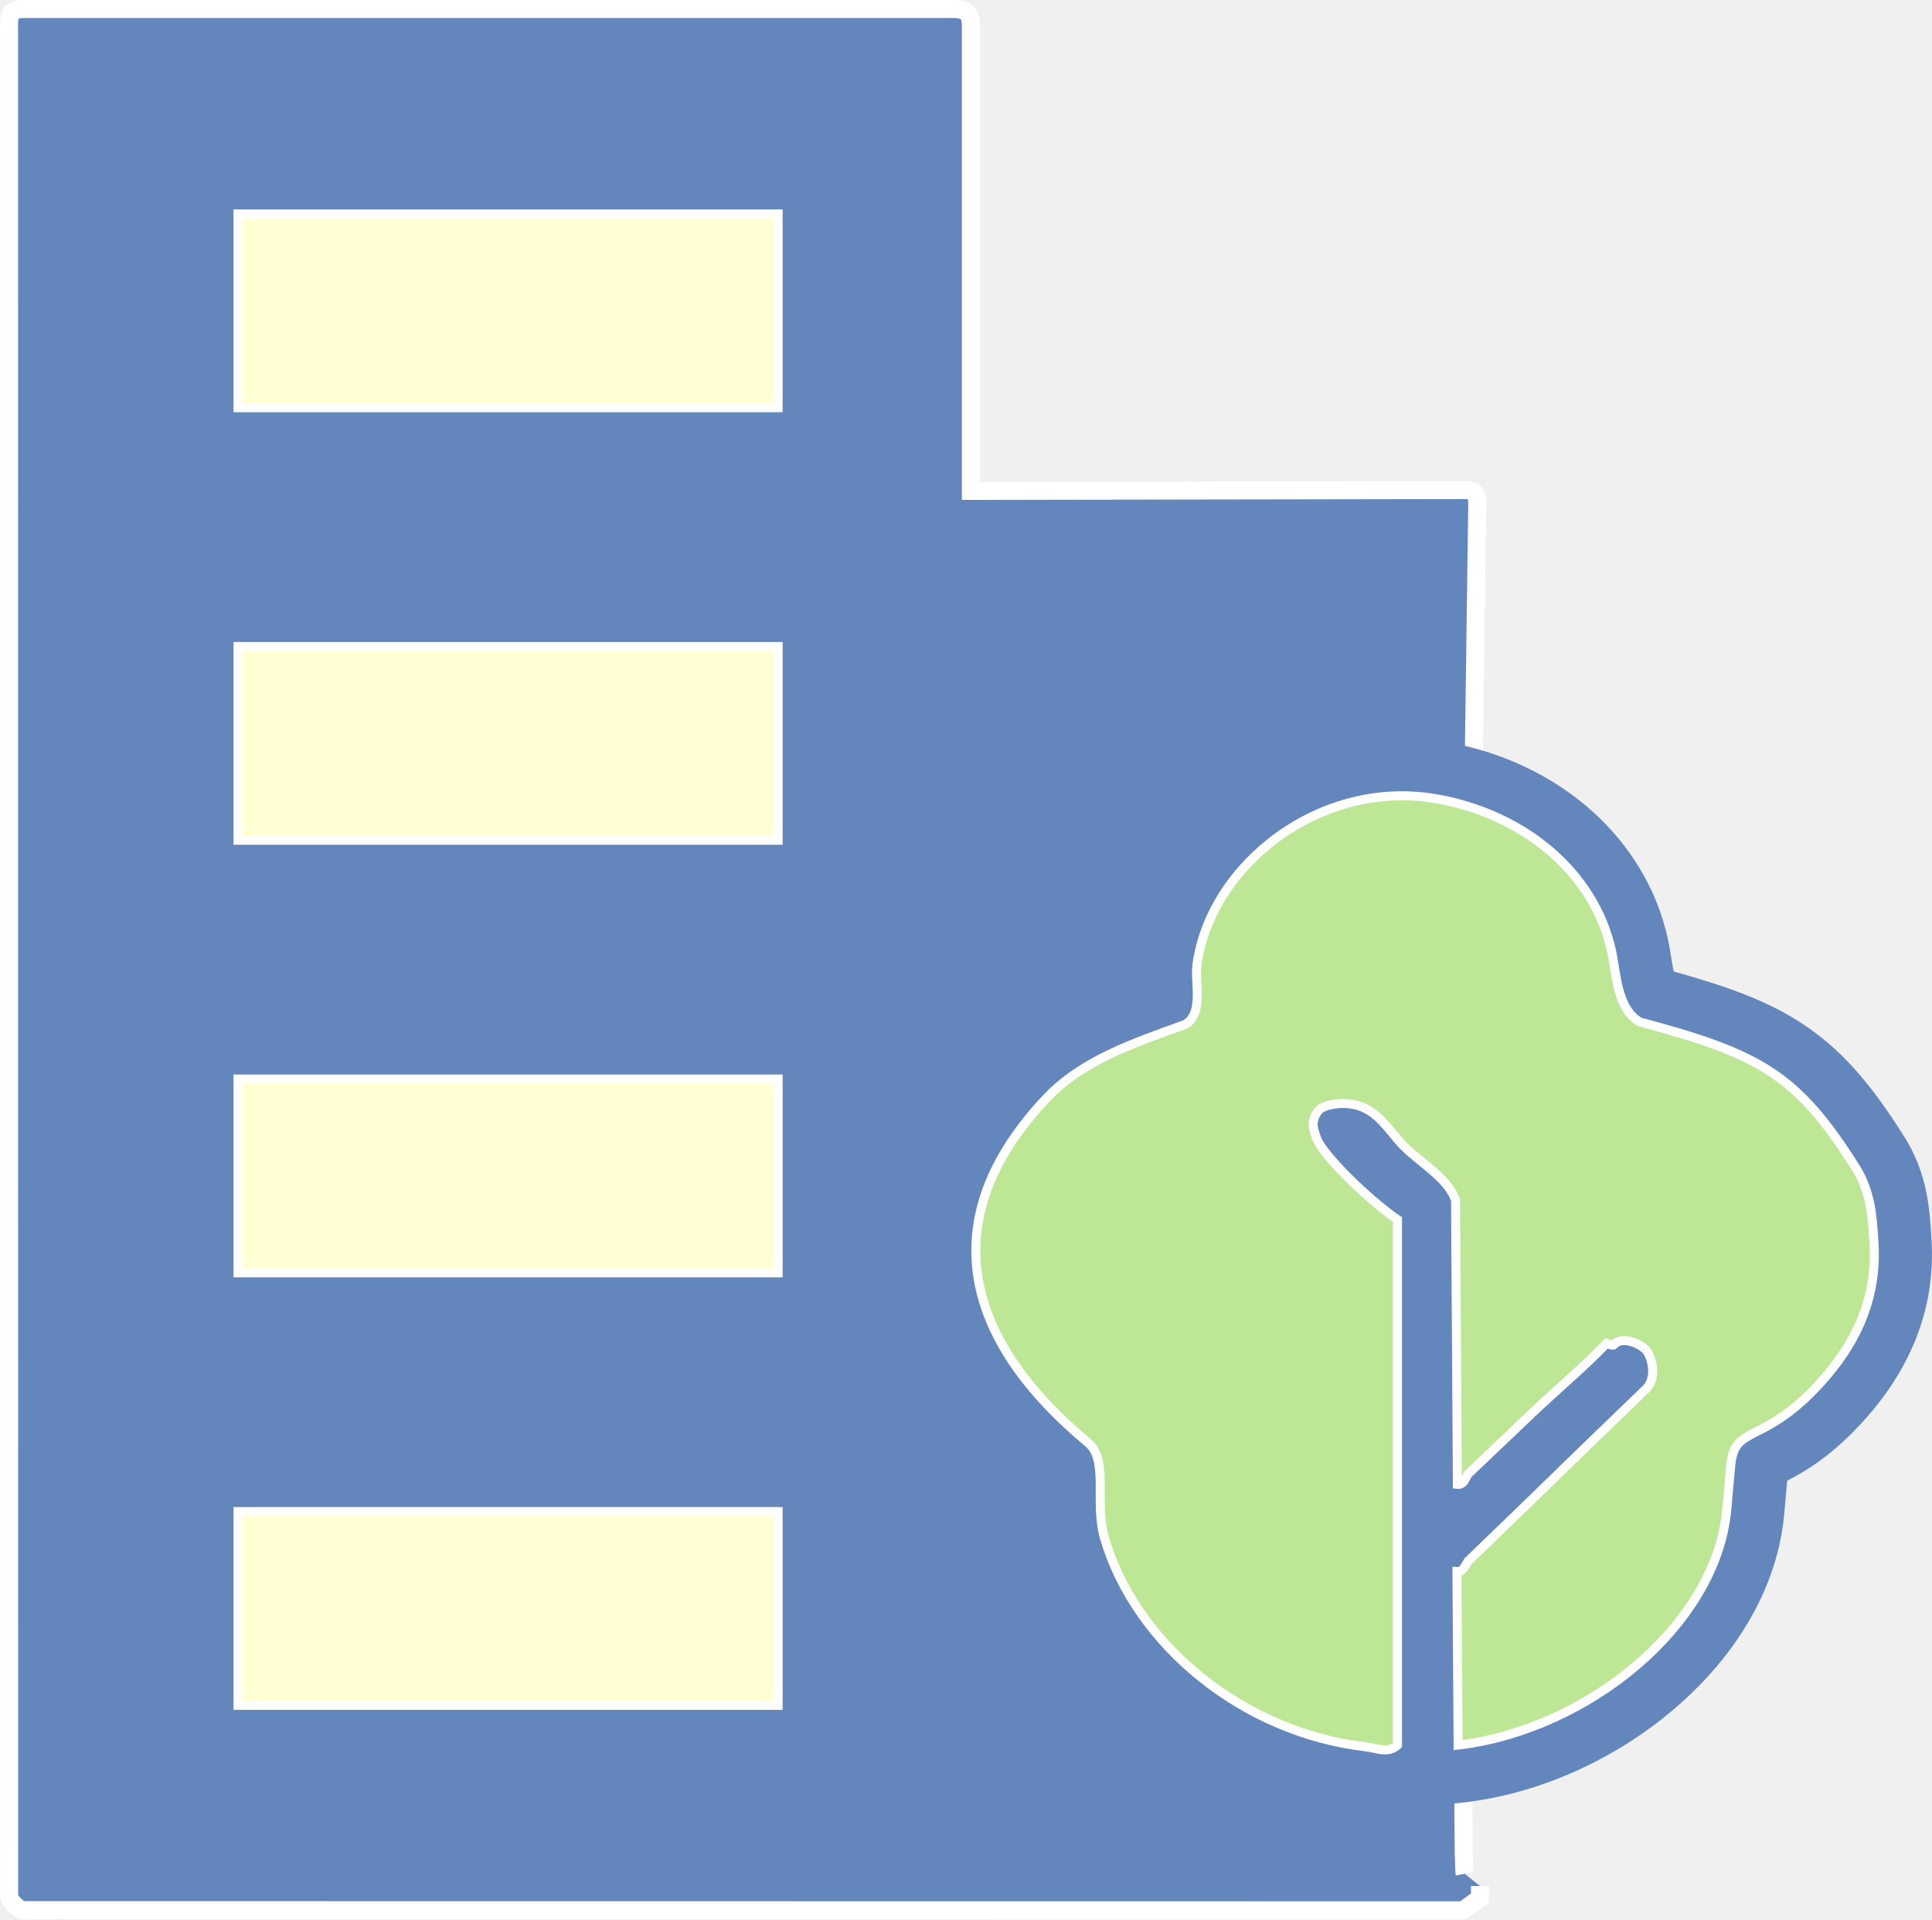
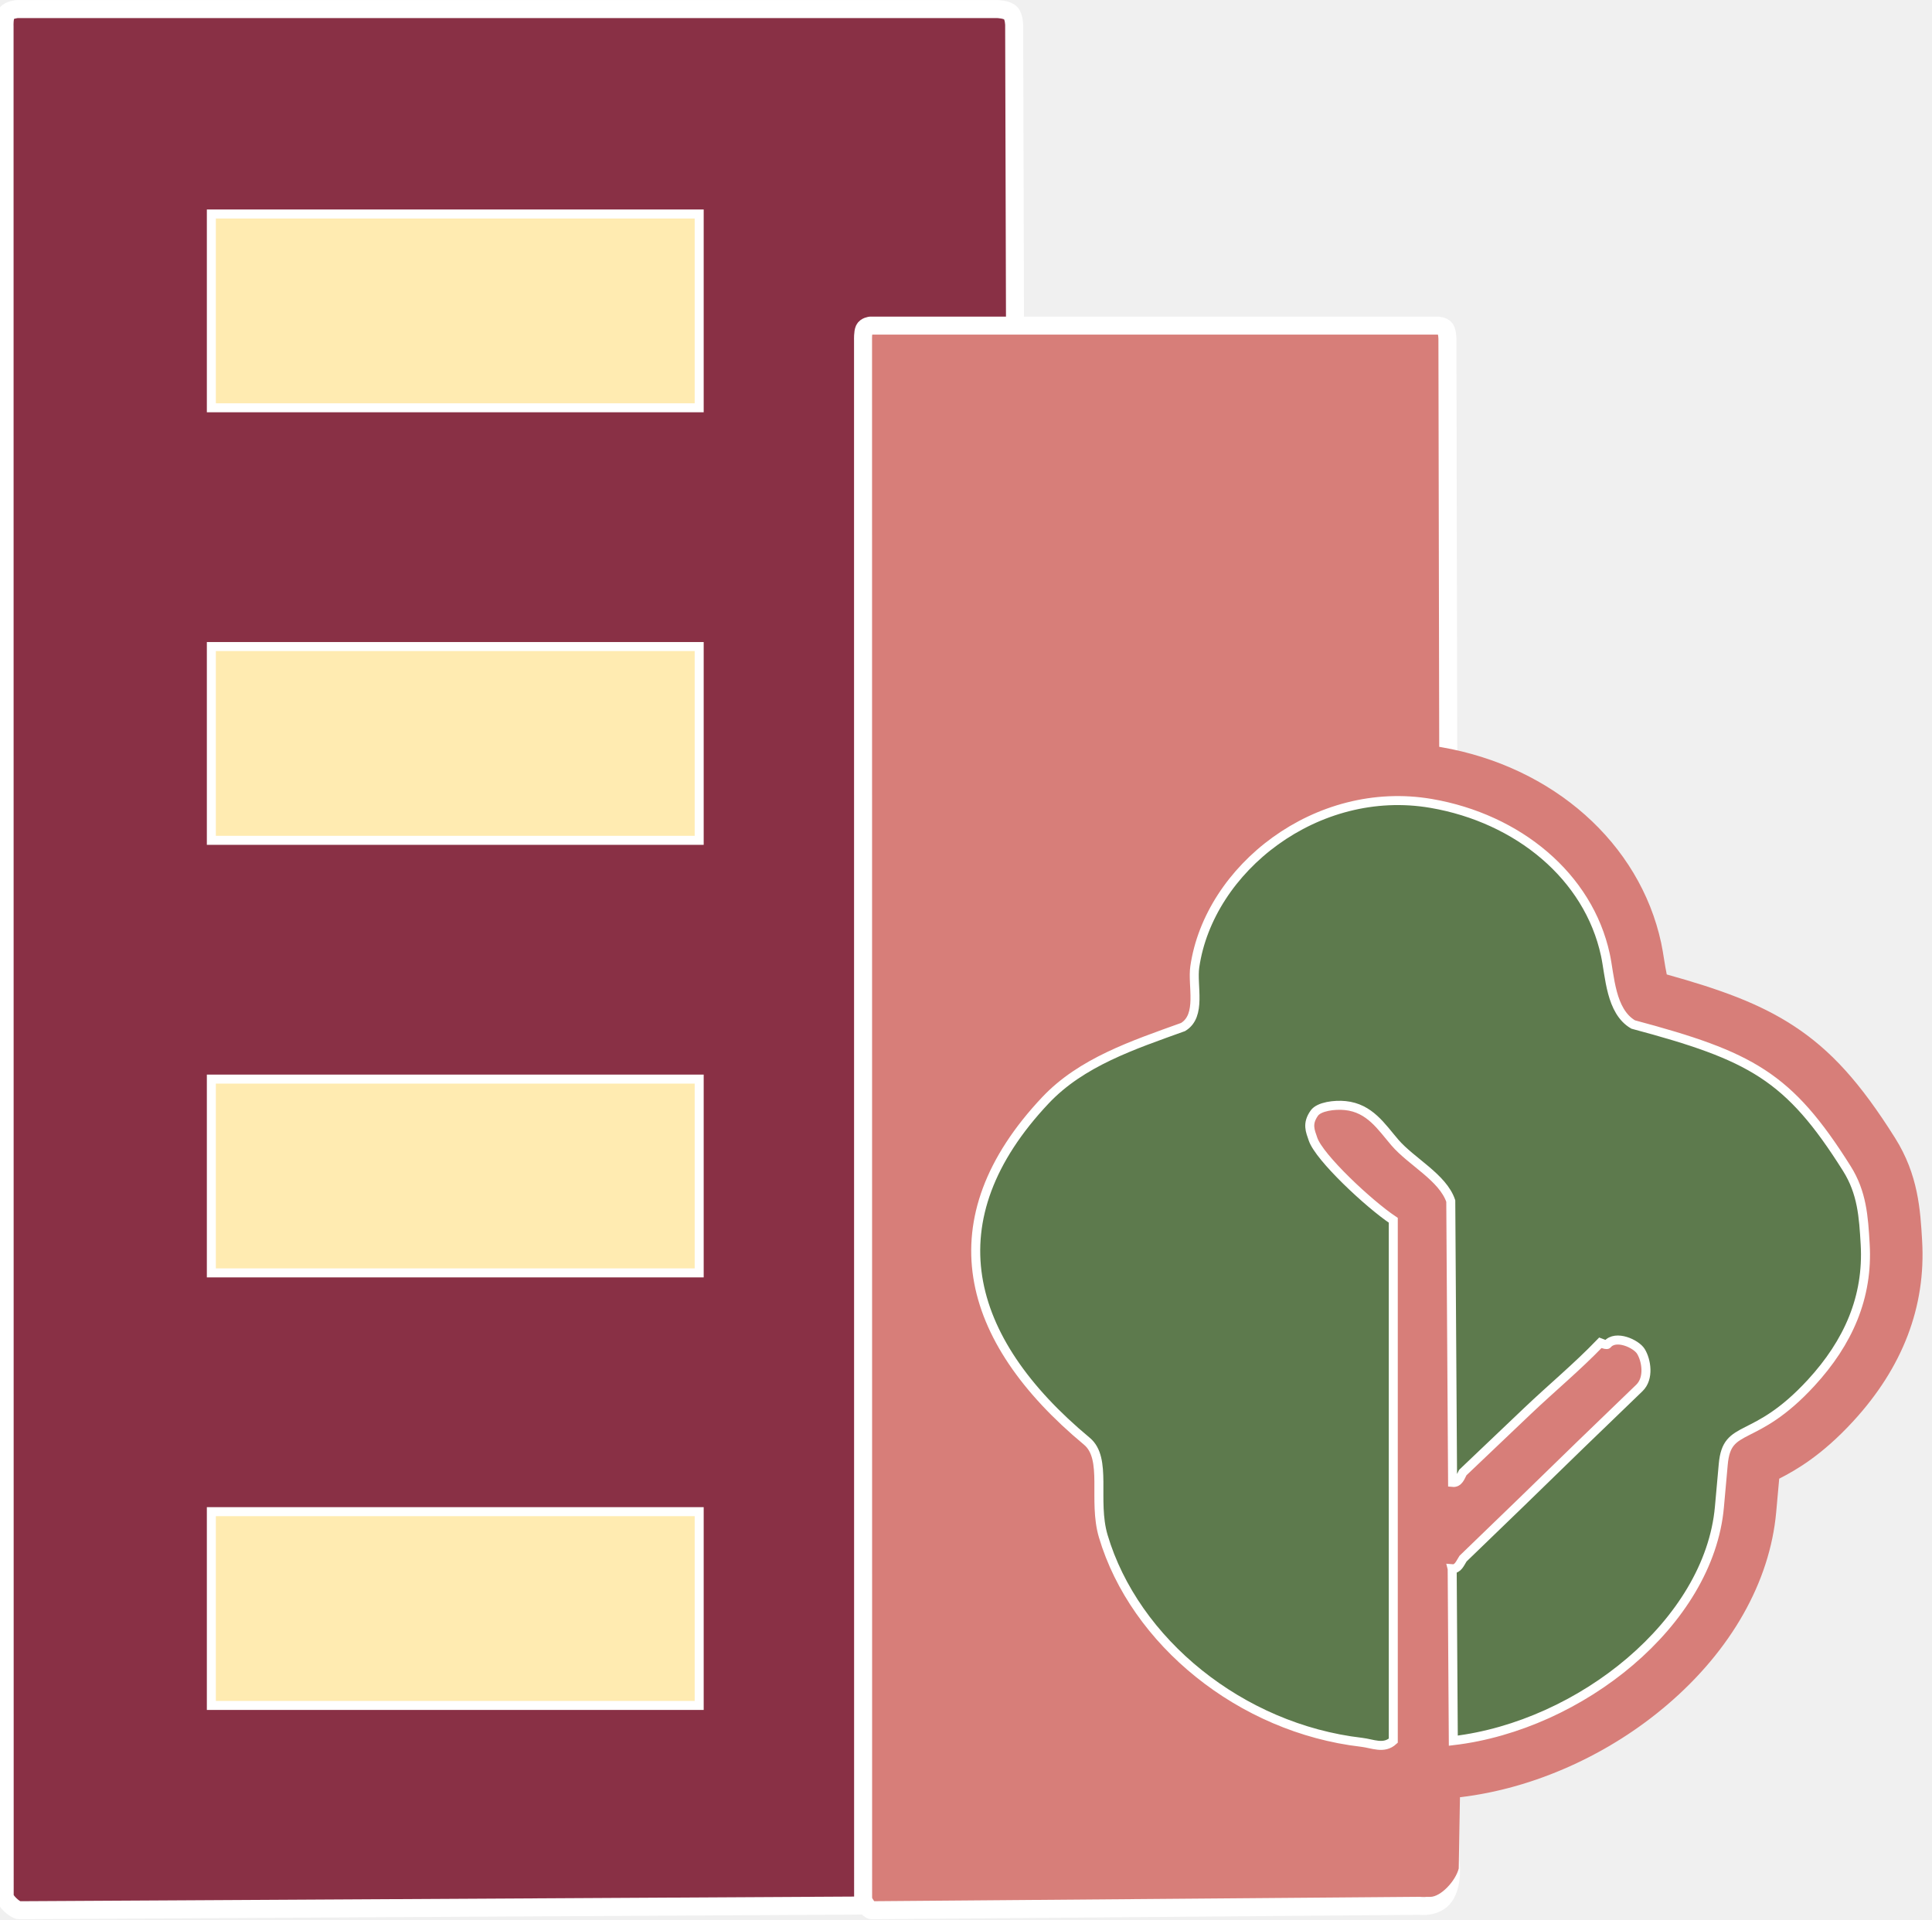
- <svg xmlns="http://www.w3.org/2000/svg" id="Layer_1" data-name="Layer 1" viewBox="0 0 1072.62 1065.8">
-   <g id="Generative_Object" data-name="Generative Object">
-     <g>
-       <path d="M821.66,1047.3v6.74l-9.43,6.76-799.36-.09c-2.39,0-7.78-5.37-7.78-7.77L5.02,14.5s-.24-4.94,1.08-7.05,5.69-2.45,5.69-2.45h518.27s5.24.12,7.09,2.21,1.87,6.69,1.87,6.69v258.7s274.25-.46,274.25-.46c0,0,3.64-.13,5.48,1.65,1.5,1.45,1.4,5.81,1.4,5.81,0,0-10.49,743.47-6.99,760.88" style="fill: #6386bc; stroke: #fff; stroke-miterlimit: 10; stroke-width: 10px;" />
-       <g>
-         <path d="M768.94,987.71c-3.76,0-7.05-.71-9.7-1.28-1.16-.25-2.26-.48-3-.57-35.49-4.1-70.77-19-99.34-41.94-28.56-22.94-49.5-53.12-58.96-85.01-3.17-10.67-3.13-21.09-3.1-30.28.02-4.95.04-13.17-1.16-15.34-42.56-35.44-65.34-73.19-67.7-112.19-2.13-35.05,12.42-69.4,43.24-102.11,21.73-23.06,50.92-33.52,79.15-43.65l.25-.09c.22-2.29.03-6.05-.09-8.52-.22-4.51-.45-9.18.23-13.9,8.57-58.97,66.71-106.94,129.6-106.94,7.18,0,14.41.62,21.49,1.84,56.5,9.72,99.91,47.92,110.58,97.32.6,2.77,1.05,5.63,1.53,8.65.95,6.03,2.48,15.74,5.46,19.11,67.8,18.33,91.58,31.76,126.27,86.9,10.81,17.18,11.78,33.87,12.72,50,1.89,32.46-9.73,62.59-34.53,89.55-17.22,18.72-30.45,25.43-39.21,29.87-1.96,1-4.36,2.21-5.3,2.89-.14.44-.4,1.46-.58,3.45l-2.16,24.05c-3.13,34.85-22.86,69.41-55.55,97.31-30.56,26.09-69.81,43.63-107.68,48.11l-17.76,2.1-.87-131.8,10.43.89,33.57-32.45,32.98-32.09,30.34-29.27c-.74.21-1.5.37-2.28.48-6.77,6.66-13.69,12.91-20.43,19-5.09,4.59-10.35,9.34-15.36,14.11l-34.15,32.5c-4.26,7.87-10.39,11.86-18.27,11.86-.7,0-1.41-.04-2.11-.11l-14.26-1.47-1.1-168.83c-.08-.13-.16-.26-.25-.39v306.61l-5.18,4.75c-4.88,4.47-11.02,6.84-17.75,6.84ZM747.5,628.87c6.05,8.39,25.26,27.06,37.26,35.06l5.88,3.93c-2.75-3.3-7.27-6.99-11.41-10.36-5.03-4.1-10.24-8.34-14.59-13.42-1.16-1.36-2.3-2.75-3.45-4.14-6.07-7.42-9.05-10.54-13.7-11.08Z" style="fill: #bde695;" />
-         <path d="M778.36,441.9c6.19,0,12.47.52,18.78,1.6,48.75,8.39,88.15,40.93,97.65,84.92,2.57,11.88,2.86,31.64,15.57,39.05,66.11,17.69,87.16,28.88,119.79,80.76,8.54,13.57,9.39,27.01,10.29,42.42,1.73,29.74-9.49,55.13-30.33,77.79-32.05,34.84-47.12,22.03-49.24,45.6l-2.16,24.05c-5.82,64.7-77.79,122.51-149.18,130.97l-.64-96.37c.13.01.25.02.38.02,2.98,0,4.1-3.18,5.72-5.69l32.91-31.81,33.02-32.12,32.93-31.78c5.63-5.43,3.94-15.5.86-20.52-1.8-2.93-7.83-6.36-12.94-6.36-2.29,0-4.4.69-5.86,2.43-.09.08-.24.13-.47.13-.59,0-1.69-.29-3.47-1-13.11,13.63-27.34,25.38-40.98,38.36l-36.16,34.41c-1.17,2.19-2.16,5.54-5.23,5.54-.15,0-.31,0-.47-.02l-1.02-157.81c-4.48-13.27-22.01-21.96-31.32-32.8-7.61-8.87-14.09-19.33-27.83-20.73-1.02-.1-2.12-.16-3.25-.16-5.52,0-11.89,1.28-14.09,4.38-4.27,6.01-2.26,10.07-.75,14.57,3.49,10.37,31.4,36.44,45.01,45.52v291.84c-2.18,2-4.51,2.63-6.94,2.63-3.5,0-7.18-1.31-10.86-1.74-67.6-7.82-127.23-56.37-144.8-115.6-5.98-20.17,2.53-43.48-9.22-53.25-69.09-57.47-86.22-124.27-23.2-191.15,20.11-21.34,49.02-30.96,77.16-41.09,10.6-6.41,5.04-23.21,6.57-33.74,7.23-49.74,57.05-93.24,113.77-93.24M778.36,409.9c-34.56,0-68.65,12.58-95.97,35.42-27.22,22.75-44.79,53.02-49.47,85.22-.7,4.84-.69,9.5-.54,13.57-25.79,9.47-53.42,21.2-74.82,43.91-16.63,17.64-29.09,36.11-37.04,54.89-8.2,19.36-11.74,39.26-10.53,59.16,1.38,22.75,8.95,45.3,22.51,67.02,11.26,18.05,26.81,35.7,46.27,52.55.07,2.14.06,4.78.05,6.95-.03,9.78-.07,21.96,3.76,34.88,21.4,72.15,91.98,128.99,171.65,138.27.33.06,1.08.22,1.63.34,3.03.65,7.6,1.63,13.06,1.63,3.01,0,5.96-.3,8.8-.88v2.22s35.54-4.21,35.54-4.21c20.83-2.47,41.69-8.37,62.01-17.54,19.74-8.91,37.97-20.45,54.18-34.29,35.89-30.63,57.59-69.01,61.1-108.05l1.69-18.75c9.35-4.81,23.77-12.95,41.4-32.11,27.85-30.27,40.88-64.36,38.73-101.31-1.01-17.31-2.15-36.93-15.15-57.6-19.55-31.08-36.05-49.32-56.94-62.95-19.14-12.5-41.06-20.41-71.08-28.78-.58-2.68-1.09-5.93-1.46-8.25-.49-3.11-1-6.32-1.69-9.53-12.05-55.81-60.53-98.87-123.5-109.71-7.97-1.37-16.12-2.07-24.21-2.07h0Z" style="fill: #6386bc;" />
-         <path d="M808.88,872.69c3.27.28,4.41-3.06,6.09-5.67l32.91-31.81,33.02-32.12,32.93-31.78c5.63-5.43,3.94-15.5.86-20.52-2.61-4.25-14.1-9.54-18.79-3.93-.3.29-1.46.11-3.94-.87-13.11,13.63-27.34,25.38-40.98,38.36l-36.16,34.41c-1.23,2.3-2.25,5.88-5.7,5.52l-1.02-157.81c-4.48-13.27-22.01-21.96-31.32-32.8-7.61-8.87-14.09-19.33-27.83-20.73-5.97-.61-14.69.49-17.34,4.22-4.27,6.01-2.26,10.07-.75,14.57,3.49,10.37,31.4,36.44,45.01,45.52v291.84c-5.32,4.88-11.57,1.61-17.8.89-67.6-7.82-127.23-56.37-144.8-115.6-5.98-20.17,2.53-43.48-9.22-53.25-69.09-57.47-86.22-124.27-23.2-191.15,20.11-21.34,49.02-30.96,77.16-41.09,10.6-6.41,5.04-23.21,6.57-33.74,8.02-55.17,68.43-102.67,132.55-91.64,48.75,8.39,88.15,40.93,97.65,84.92,2.57,11.88,2.86,31.64,15.57,39.05,66.11,17.69,87.16,28.88,119.79,80.76,8.54,13.57,9.39,27.01,10.29,42.42,1.73,29.74-9.49,55.13-30.33,77.79-32.05,34.84-47.12,22.03-49.24,45.6l-2.16,24.05c-5.82,64.7-77.79,122.51-149.18,130.97l-.64-96.37Z" style="fill: none; stroke: #fff; stroke-miterlimit: 10; stroke-width: 5px;" />
-       </g>
-     </g>
+ <svg xmlns="http://www.w3.org/2000/svg" id="Layer_1" version="1.1" viewBox="0 0 1072.62 1065.8">
+   <defs>
+     <style>
+       .st0, .st1, .st2, .st3 {
+         stroke: #fff;
+         stroke-miterlimit: 10;
+       }
+ 
+       .st0, .st3 {
+         stroke-width: 10px;
+       }
+ 
+       .st0, .st4 {
+         fill: #d77e79;
+       }
+ 
+       .st1 {
+         fill: #ffebb1;
+       }
+ 
+       .st1, .st2 {
+         stroke-width: 5px;
+       }
+ 
+       .st2 {
+         fill: none;
+       }
+ 
+       .st3 {
+         fill: #893045;
+       }
+ 
+       .st5 {
+         fill: #5d7a4d;
+       }
+     </style>
+   </defs>
+   <path class="st3" d="M565.91,1027.58s3.43,15.08-5.7,24.01c-8,7.82-23.82,6.24-23.82,6.24l-525.62,2.93c-2.51,0-8.17-5.37-8.17-7.77L2.53,14.54s-.25-4.94,1.13-7.05,5.97-2.45,5.97-2.45h544.02s5.5.12,7.44,2.21,1.96,6.69,1.96,6.69l2.85,1013.63Z" />
+   <path class="st0" d="M805.24,1033.1s1.98,12.57-3.3,20.01c-4.63,6.52-13.79,5.2-13.79,5.2l-304.23,2.45c-1.45,0-4.73-4.48-4.73-6.48l-.04-865.55s-.15-4.12.66-5.88,3.46-2.04,3.46-2.04h314.87s3.18.1,4.31,1.84,1.14,5.58,1.14,5.58l1.65,844.87Z" />
+   <g>
+     <path class="st5" d="M766.67,985.03c-3.72,0-6.98-.7-9.61-1.27-1.15-.25-2.24-.48-2.97-.56-35.14-4.06-70.08-18.82-98.37-41.53-28.28-22.72-49.02-52.6-58.39-84.18-3.14-10.57-3.1-20.88-3.07-29.99.02-4.9.04-13.04-1.15-15.19-42.15-35.1-64.7-72.48-67.04-111.1-2.11-34.71,12.3-68.72,42.82-101.12,21.52-22.84,50.42-33.19,78.38-43.23l.25-.09c.22-2.27.03-5.99-.09-8.44-.22-4.47-.45-9.09.23-13.76,8.49-58.4,66.06-105.9,128.34-105.9,7.11,0,14.27.61,21.28,1.82,55.95,9.63,98.94,47.45,109.5,96.37.59,2.74,1.04,5.58,1.52,8.57.94,5.97,2.46,15.59,5.41,18.92,67.14,18.15,90.69,31.45,125.04,86.05,10.7,17.01,11.67,33.54,12.6,49.51,1.87,32.14-9.64,61.98-34.19,88.68-17.05,18.54-30.15,25.18-38.83,29.58-1.94.99-4.32,2.19-5.25,2.86-.14.44-.4,1.45-.57,3.42l-2.14,23.82c-3.1,34.51-22.64,68.73-55.01,96.36-30.26,25.84-69.13,43.21-106.63,47.64l-17.59,2.08-.86-130.52,10.33.88,33.24-32.13,32.66-31.78,30.04-28.99c-.73.21-1.49.37-2.26.48-6.7,6.6-13.56,12.78-20.23,18.82-5.04,4.55-10.25,9.25-15.21,13.97l-33.82,32.18c-4.22,7.79-10.29,11.74-18.09,11.74-.69,0-1.4-.04-2.09-.11l-14.12-1.46-1.09-167.19c-.08-.13-.16-.26-.25-.39v303.63l-5.13,4.7c-4.83,4.43-10.91,6.77-17.58,6.77v.04ZM745.43,629.68c5.99,8.31,25.01,26.8,36.9,34.72l5.82,3.89c-2.72-3.27-7.2-6.92-11.3-10.26-4.98-4.06-10.14-8.26-14.45-13.29-1.15-1.35-2.28-2.72-3.42-4.1-6.01-7.35-8.96-10.44-13.57-10.97h0Z" />
+     <path class="st4" d="M775.99,444.53c6.13,0,12.35.51,18.6,1.58,48.28,8.31,87.29,40.53,96.7,84.09,2.55,11.76,2.83,31.33,15.42,38.67,65.47,17.52,86.31,28.6,118.62,79.97,8.46,13.44,9.3,26.75,10.19,42.01,1.71,29.45-9.4,54.59-30.03,77.03-31.74,34.5-46.66,21.82-48.76,45.16l-2.14,23.82c-5.76,64.07-77.03,121.32-147.73,129.7l-.63-95.43c.13,0,.25.02.38.02,2.95,0,4.06-3.15,5.66-5.63l32.59-31.5,32.7-31.81,32.61-31.47c5.58-5.38,3.9-15.35.85-20.32-1.78-2.9-7.75-6.3-12.81-6.3-2.27,0-4.36.68-5.8,2.41-.09.08-.24.13-.47.13-.58,0-1.67-.29-3.44-.99-12.98,13.5-27.07,25.13-40.58,37.99l-35.81,34.08c-1.16,2.17-2.14,5.49-5.18,5.49-.15,0-.31,0-.47-.02l-1.01-156.27c-4.44-13.14-21.8-21.75-31.02-32.48-7.54-8.78-13.95-19.14-27.56-20.53-1.01-.1-2.1-.16-3.22-.16-5.47,0-11.77,1.27-13.95,4.34-4.23,5.95-2.24,9.97-.74,14.43,3.46,10.27,31.09,36.09,44.57,45.08v289c-2.16,1.98-4.47,2.6-6.87,2.6-3.47,0-7.11-1.3-10.75-1.72-66.94-7.74-125.99-55.82-143.39-114.48-5.92-19.97,2.51-43.06-9.13-52.73-68.42-56.91-85.38-123.06-22.97-189.29,19.91-21.13,48.54-30.66,76.41-40.69,10.5-6.35,4.99-22.98,6.51-33.41,7.16-49.26,56.49-92.33,112.66-92.33M775.99,412.84c-34.22,0-67.98,12.46-95.04,35.08-26.96,22.53-44.35,52.5-48.99,84.39-.69,4.79-.68,9.41-.53,13.44-25.54,9.38-52.9,20.99-74.09,43.48-16.47,17.47-28.81,35.76-36.68,54.36-8.12,19.17-11.63,38.88-10.43,58.58,1.37,22.53,8.86,44.86,22.29,66.37,11.15,17.87,26.55,35.35,45.82,52.04.07,2.12.06,4.73.05,6.88-.03,9.68-.07,21.75,3.72,34.54,21.19,71.45,91.09,127.74,169.98,136.92.33.06,17.79,1.83,18.34,1.95,3,.64-.6,32.32,1.44,37.33,6.61,16.26,15.18,15.15,22.17,15.14,5.87,0,14.09-8.83,15.83-15.76l.68-39.56c20.63-2.45,41.28-8.29,61.41-17.37,19.55-8.82,37.6-20.25,53.65-33.96,35.54-30.33,57.03-68.34,60.51-107l1.67-18.57c9.26-4.76,23.54-12.82,41-31.8,27.58-29.98,40.48-63.73,38.35-100.32-1-17.14-2.13-36.57-15-57.04-19.36-30.78-35.7-48.84-56.39-62.34-18.95-12.38-40.66-20.21-70.39-28.5-.57-2.65-1.08-5.87-1.45-8.17-.49-3.08-.99-6.26-1.67-9.44-11.93-55.27-59.94-97.91-122.3-108.64-7.89-1.36-15.96-2.05-23.97-2.05h.02Z" />
+     <path class="st2" d="M806.22,871.13c3.24.28,4.37-3.03,6.03-5.61l32.59-31.5,32.7-31.81,32.61-31.47c5.58-5.38,3.9-15.35.85-20.32-2.58-4.21-13.96-9.45-18.61-3.89-.3.29-1.45.11-3.9-.86-12.98,13.5-27.07,25.13-40.58,37.99l-35.81,34.08c-1.22,2.28-2.23,5.82-5.64,5.47l-1.01-156.27c-4.44-13.14-21.8-21.75-31.02-32.48-7.54-8.78-13.95-19.14-27.56-20.53-5.91-.6-14.55.49-17.17,4.18-4.23,5.95-2.24,9.97-.74,14.43,3.46,10.27,31.09,36.09,44.57,45.08v289c-5.27,4.83-11.46,1.59-17.63.88-66.94-7.74-125.99-55.82-143.39-114.48-5.92-19.97,2.51-43.06-9.13-52.73-68.42-56.91-85.38-123.06-22.97-189.29,19.91-21.13,48.54-30.66,76.41-40.69,10.5-6.35,4.99-22.98,6.51-33.41,7.94-54.63,67.76-101.67,131.26-90.75,48.28,8.31,87.29,40.53,96.7,84.09,2.55,11.76,2.83,31.33,15.42,38.67,65.47,17.52,86.31,28.6,118.62,79.97,8.46,13.44,9.3,26.75,10.19,42.01,1.71,29.45-9.4,54.59-30.03,77.03-31.74,34.5-46.66,21.82-48.76,45.16l-2.14,23.82c-5.76,64.07-77.03,121.32-147.73,129.7l-.63-95.43h0Z" />
  </g>
  <g>
-     <rect x="132.14" y="358.99" width="299.87" height="107.61" style="fill: #ffffd3; stroke: #fff; stroke-miterlimit: 10; stroke-width: 5px;" />
-     <rect x="132.14" y="118.79" width="299.87" height="107.61" style="fill: #ffffd3; stroke: #fff; stroke-miterlimit: 10; stroke-width: 5px;" />
-     <rect x="132.14" y="599.19" width="299.87" height="107.61" style="fill: #ffffd3; stroke: #fff; stroke-miterlimit: 10; stroke-width: 5px;" />
-     <rect x="132.14" y="839.39" width="299.87" height="107.61" style="fill: #ffffd3; stroke: #fff; stroke-miterlimit: 10; stroke-width: 5px;" />
+     <rect class="st1" x="117.34" y="359.03" width="270.84" height="107.61" />
+     <rect class="st1" x="117.34" y="118.83" width="270.84" height="107.61" />
+     <rect class="st1" x="117.34" y="599.23" width="270.84" height="107.61" />
+     <rect class="st1" x="117.34" y="839.43" width="270.84" height="107.61" />
  </g>
</svg>
